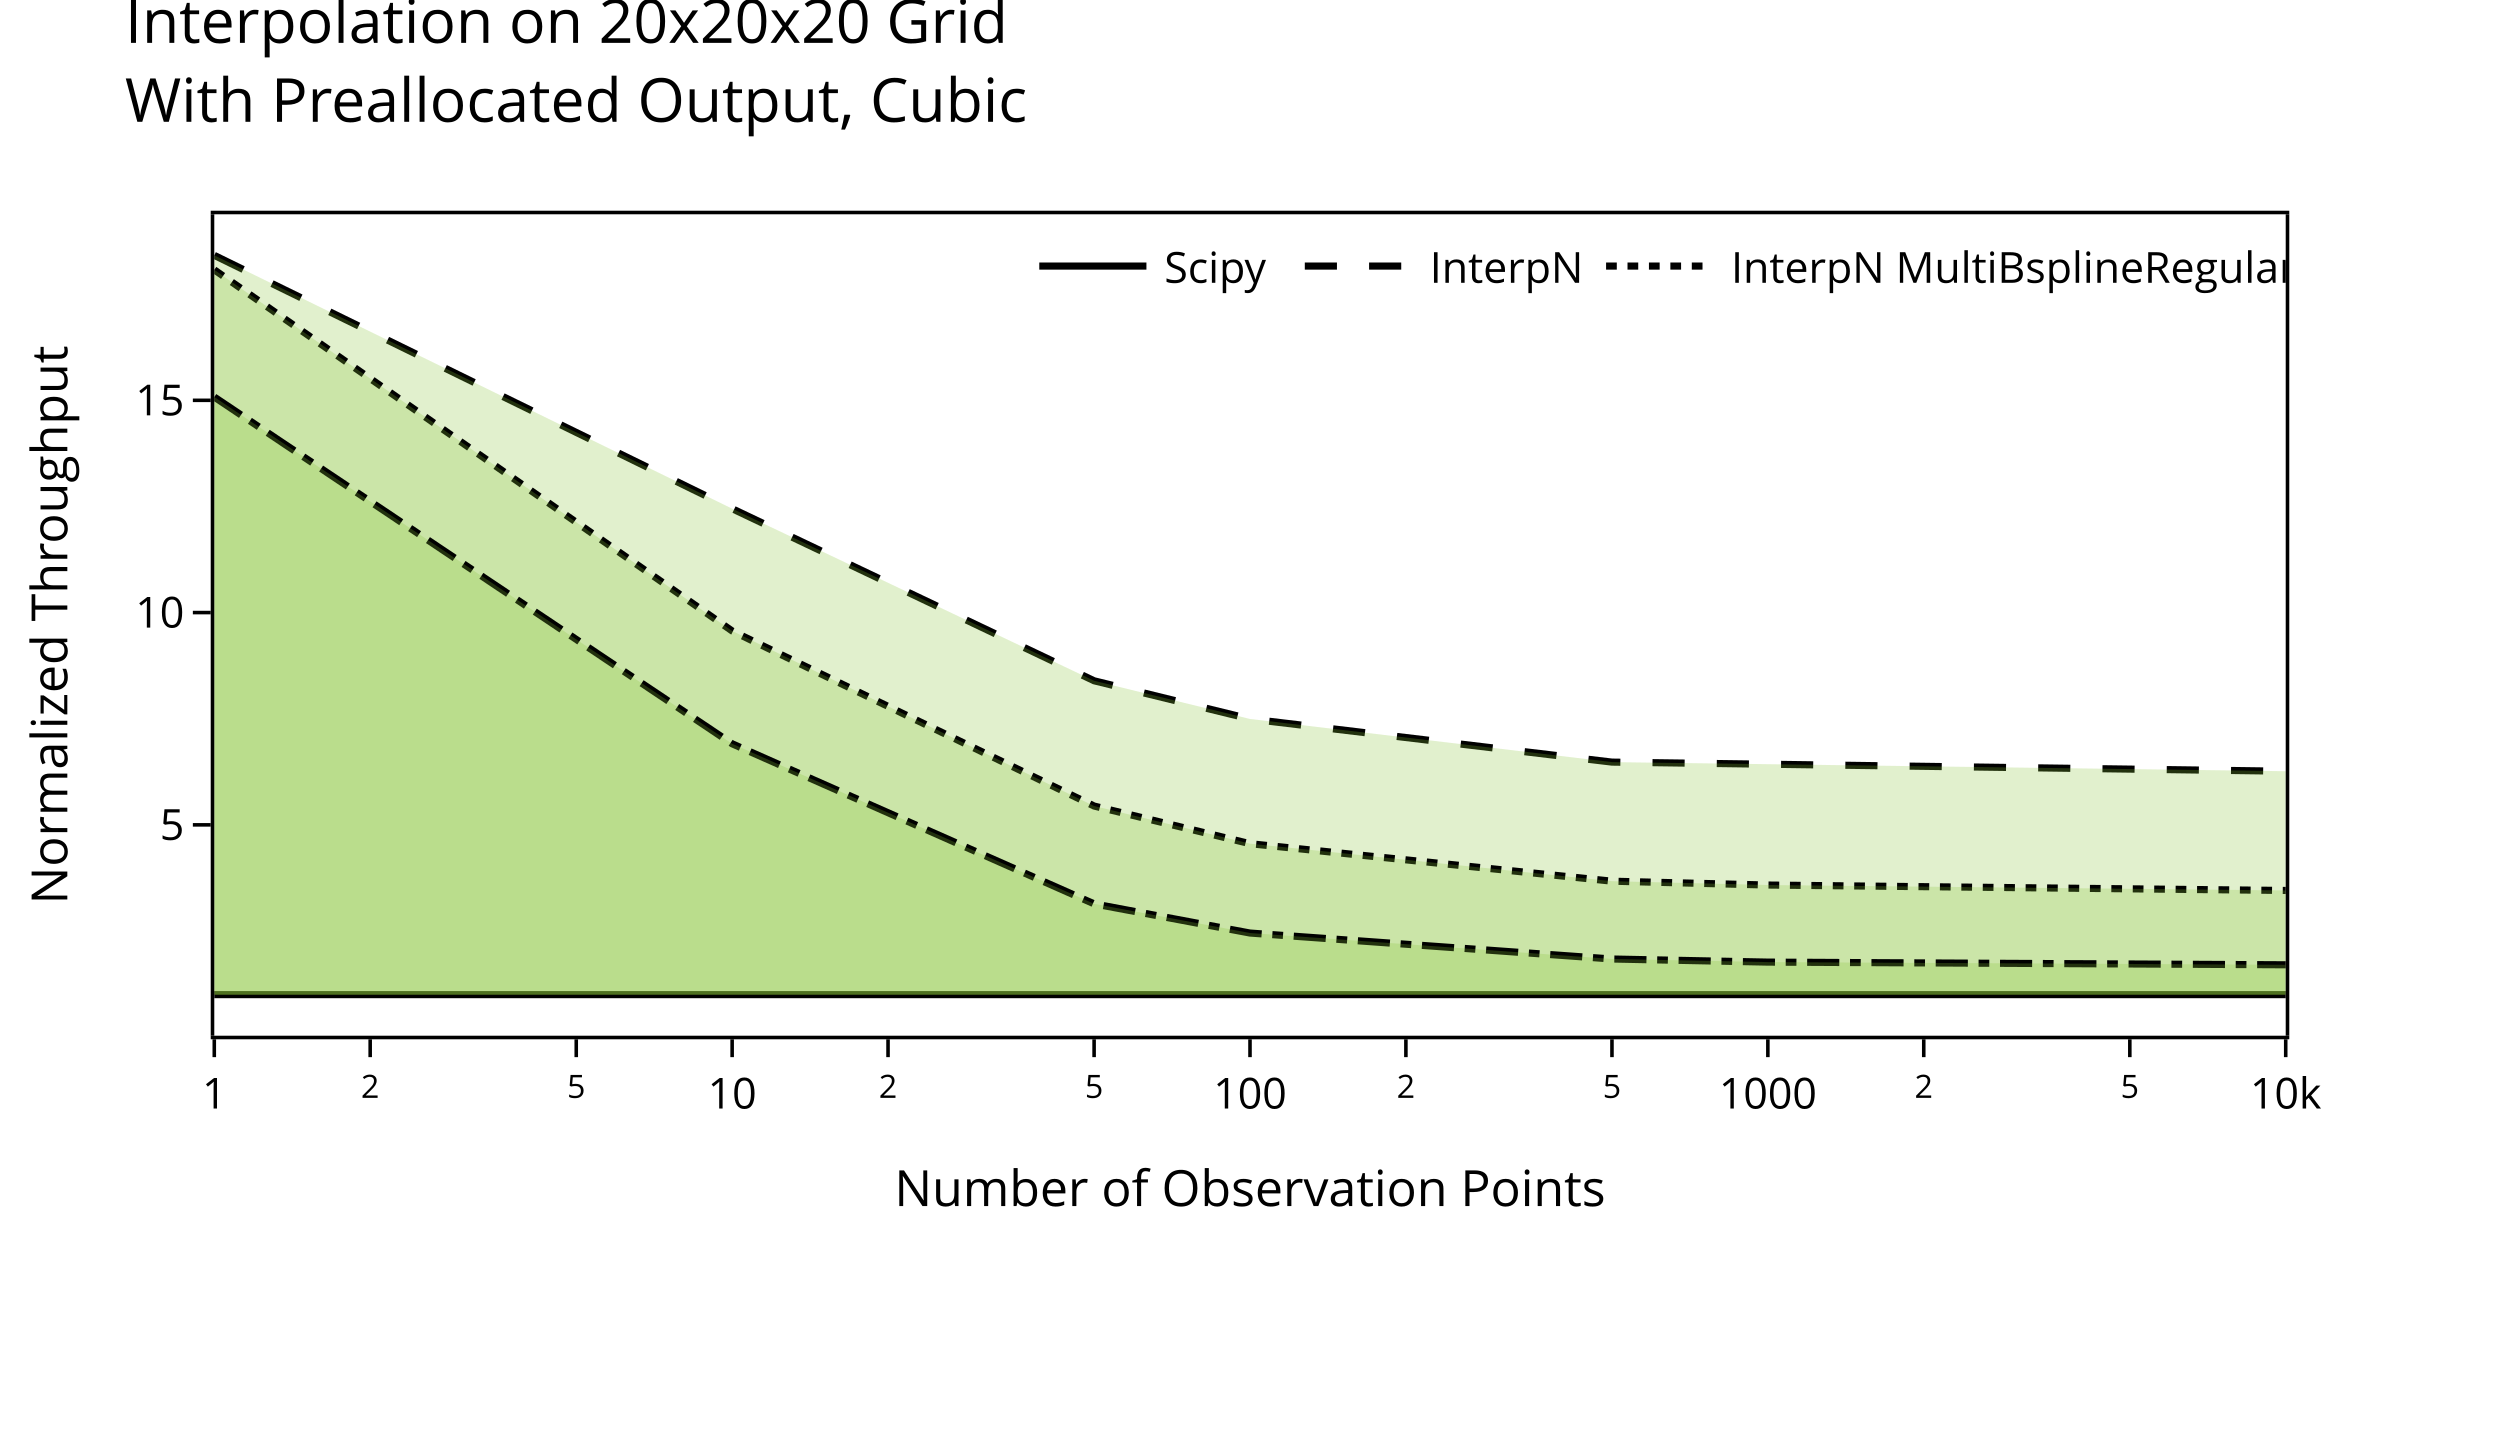
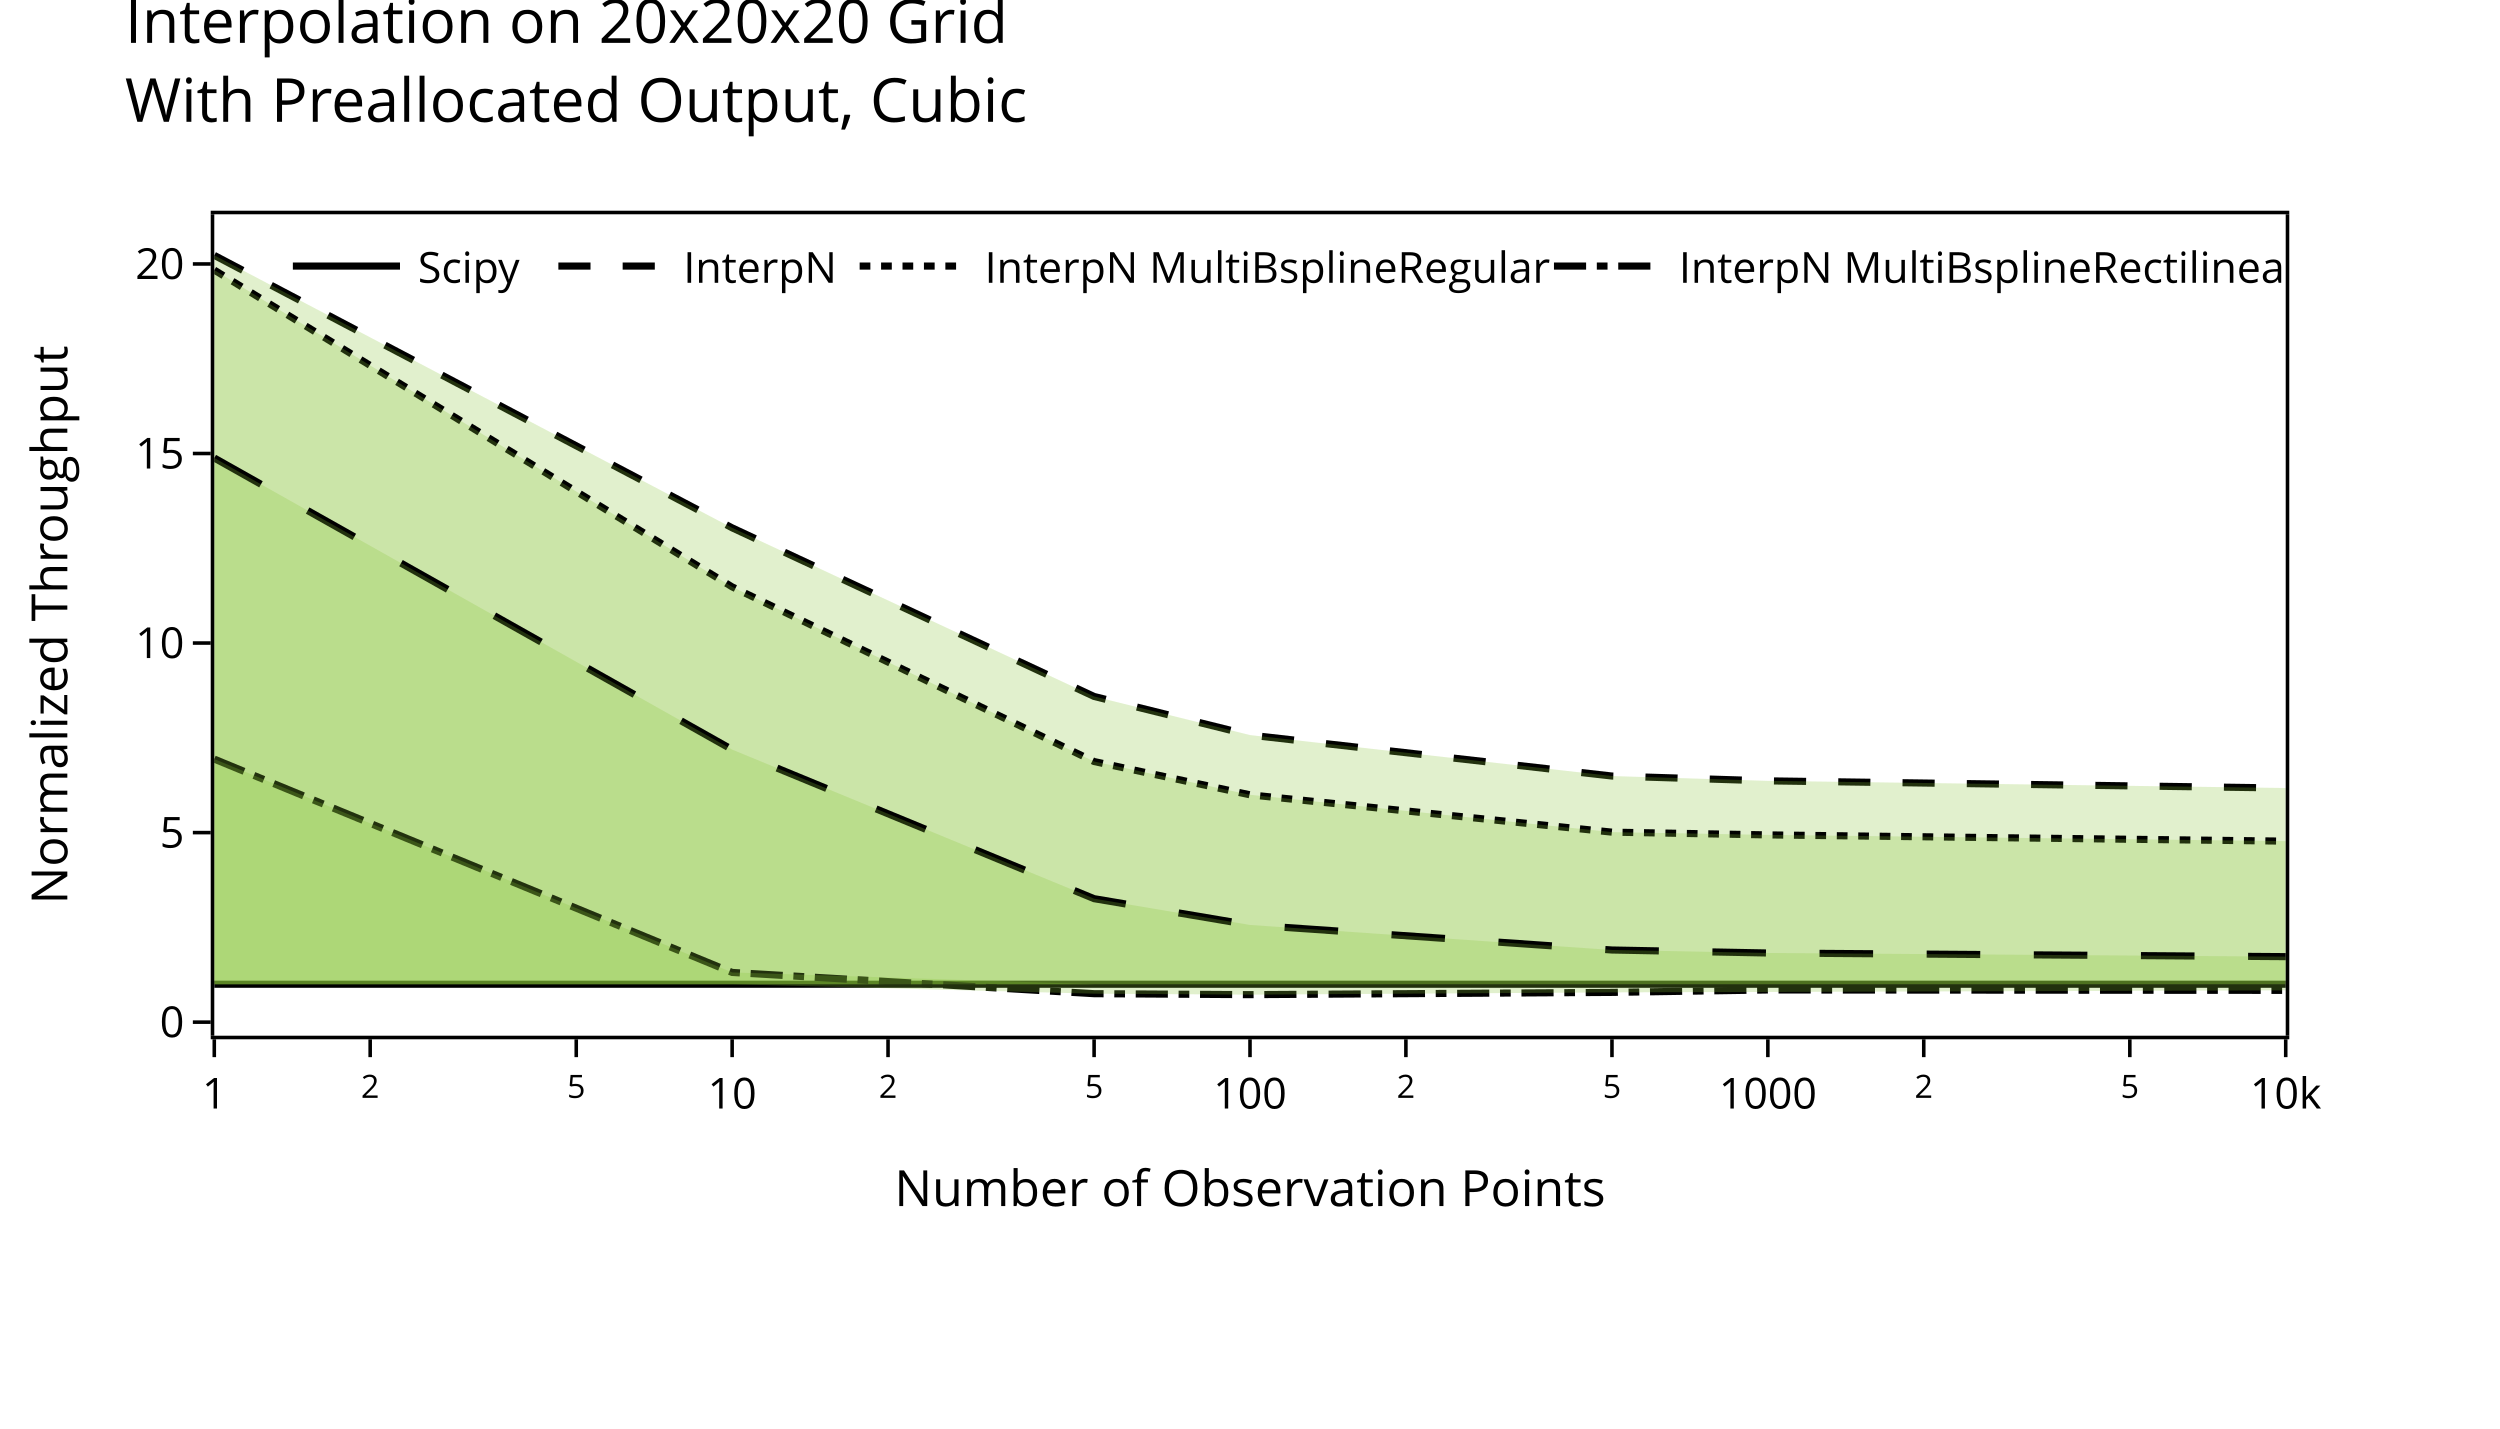
<svg xmlns="http://www.w3.org/2000/svg" class="main-svg" width="700" height="400" style="" viewBox="0 0 700 400">
  <rect x="0" y="0" width="700" height="400" style="fill: rgb(0, 0, 0); fill-opacity: 0;" />
-   <defs id="defs-7a36b5">
+   <defs id="defs-56a9f8">
    <g class="clips">
-       <clipPath id="clip7a36b5xyplot" class="plotclip">
+       <clipPath id="clip56a9f8xyplot" class="plotclip">
        <rect width="580" height="230" />
      </clipPath>
-       <clipPath class="axesclip" id="clip7a36b5x">
+       <clipPath class="axesclip" id="clip56a9f8x">
        <rect x="60" y="0" width="580" height="400" />
      </clipPath>
-       <clipPath class="axesclip" id="clip7a36b5y">
+       <clipPath class="axesclip" id="clip56a9f8y">
        <rect x="0" y="60" width="700" height="230" />
      </clipPath>
-       <clipPath class="axesclip" id="clip7a36b5xy">
+       <clipPath class="axesclip" id="clip56a9f8xy">
        <rect x="60" y="60" width="580" height="230" />
      </clipPath>
    </g>
    <g class="gradients" />
    <g class="patterns" />
  </defs>
  <g class="bglayer">
    <rect class="bg" x="60" y="60" width="580" height="230" style="fill: rgb(0, 0, 0); fill-opacity: 0; stroke-width: 0;" />
  </g>
  <g class="layer-below">
    <g class="imagelayer" />
    <g class="shapelayer" />
  </g>
  <g class="cartesianlayer">
    <g class="subplot xy">
      <g class="layer-subplot">
        <g class="shapelayer" />
        <g class="imagelayer" />
      </g>
      <g class="minor-gridlayer">
        <g class="x" />
        <g class="y" />
      </g>
      <g class="gridlayer">
        <g class="x" />
        <g class="y" />
      </g>
      <g class="zerolinelayer" />
      <g class="layer-between">
        <g class="shapelayer" />
        <g class="imagelayer" />
      </g>
      <path class="xlines-below" />
      <path class="ylines-below" />
      <g class="overlines-below" />
      <g class="xaxislayer-below" />
      <g class="yaxislayer-below" />
      <g class="overaxes-below" />
      <g class="overplot">
-         <g class="xy" transform="translate(60,60)" clip-path="url(#clip7a36b5xyplot)">
+         <g class="xy" transform="translate(60,60)" clip-path="url(#clip56a9f8xyplot)">
          <g class="scatterlayer mlayer">
-             <g class="trace scatter trace3fb8df" style="stroke-miterlimit: 2; opacity: 1;">
-               <g class="fills" />
-               <g class="errorbars" />
-               <g class="lines">
-                 <path class="js-line" d="M0,218.5L580,218.5" style="vector-effect: none; fill: none; stroke: rgb(0, 0, 0); stroke-opacity: 1; stroke-width: 2px; opacity: 1;" />
-               </g>
-               <g class="points" />
-               <g class="text" />
-             </g>
-             <g class="trace scatter trace194ff7" style="stroke-miterlimit: 2; opacity: 1;">
-               <g class="fills" />
-               <g class="errorbars" />
-               <g class="lines">
-                 <path class="js-line" d="M0,11.5L145,82.43L246.35,130.62L290,141.31L391.35,153.39L580,155.94" style="vector-effect: none; fill: none; stroke: rgb(0, 0, 0); stroke-opacity: 1; stroke-dasharray: 9px, 9px; stroke-width: 2px; opacity: 1;" />
-               </g>
-               <g class="points" />
-               <g class="text" />
-             </g>
-             <g class="trace scatter trace4c43e9" style="stroke-miterlimit: 2; opacity: 1;">
+             <g class="trace scatter tracef2f3e2" style="stroke-miterlimit: 2; opacity: 1;">
+               <g class="fills" />
+               <g class="errorbars" />
+               <g class="lines">
+                 <path class="js-line" d="M0,215.59L580,215.59" style="vector-effect: none; fill: none; stroke: rgb(0, 0, 0); stroke-opacity: 1; stroke-width: 2px; opacity: 1;" />
+               </g>
+               <g class="points" />
+               <g class="text" />
+             </g>
+             <g class="trace scatter trace460b8a" style="stroke-miterlimit: 2; opacity: 1;">
+               <g class="fills" />
+               <g class="errorbars" />
+               <g class="lines">
+                 <path class="js-line" d="M0,11.5L145,87.8L246.35,135.01L290,145.82L391.35,157.29L435,158.64L580,160.65" style="vector-effect: none; fill: none; stroke: rgb(0, 0, 0); stroke-opacity: 1; stroke-dasharray: 9px, 9px; stroke-width: 2px; opacity: 1;" />
+               </g>
+               <g class="points" />
+               <g class="text" />
+             </g>
+             <g class="trace scatter trace32c0e0" style="stroke-miterlimit: 2; opacity: 1;">
              <g class="fills">
                <g>
-                   <path class="js-fill" d="M0,11.5L145,82.43L246.35,130.62L290,141.31L391.35,153.39L580,155.94L580,218.5L0,218.5Z" style="fill: rgb(139, 196, 59); fill-opacity: 0.25; stroke-width: 0;" />
+                   <path class="js-fill" d="M0,11.5L145,87.8L246.35,135.01L290,145.82L391.35,157.29L435,158.64L580,160.65L580,215.59L435,215.59L0,215.59Z" style="fill: rgb(139, 196, 59); fill-opacity: 0.25; stroke-width: 0;" />
                </g>
              </g>
              <g class="errorbars" />
              <g class="lines">
-                 <path class="js-line" d="M0,11.5L145,82.43L246.35,130.62L290,141.31L391.35,153.39L580,155.94L580,218.5L0,218.5" style="vector-effect: none; fill: none; stroke: rgb(0, 204, 150); stroke-opacity: 1; stroke-width: 0px; opacity: 1;" />
-               </g>
-               <g class="points" />
-               <g class="text" />
-             </g>
-             <g class="trace scatter trace582d79" style="stroke-miterlimit: 2; opacity: 1;">
-               <g class="fills" />
-               <g class="errorbars" />
-               <g class="lines">
-                 <path class="js-line" d="M0,15.55L145,116.67L246.35,165.69L290,176.23L391.35,186.73L435,187.81L580,189.33" style="vector-effect: none; fill: none; stroke: rgb(0, 0, 0); stroke-opacity: 1; stroke-dasharray: 3px, 3px; stroke-width: 2px; opacity: 1;" />
-               </g>
-               <g class="points" />
-               <g class="text" />
-             </g>
-             <g class="trace scatter trace8fdf85" style="stroke-miterlimit: 2; opacity: 1;">
+                 <path class="js-line" d="M0,11.5L145,87.8L246.35,135.01L290,145.82L391.35,157.29L435,158.64L580,160.65L580,215.59L435,215.59L0,215.59" style="vector-effect: none; fill: none; stroke: rgb(0, 204, 150); stroke-opacity: 1; stroke-width: 0px; opacity: 1;" />
+               </g>
+               <g class="points" />
+               <g class="text" />
+             </g>
+             <g class="trace scatter tracee02423" style="stroke-miterlimit: 2; opacity: 1;">
+               <g class="fills" />
+               <g class="errorbars" />
+               <g class="lines">
+                 <path class="js-line" d="M0,15.62L145,104.33L246.35,153.23L290,162.55L391.35,173L435,173.77L580,175.52" style="vector-effect: none; fill: none; stroke: rgb(0, 0, 0); stroke-opacity: 1; stroke-dasharray: 3px, 3px; stroke-width: 2px; opacity: 1;" />
+               </g>
+               <g class="points" />
+               <g class="text" />
+             </g>
+             <g class="trace scatter traceb7acd5" style="stroke-miterlimit: 2; opacity: 1;">
              <g class="fills">
                <g>
-                   <path class="js-fill" d="M0,15.55L145,116.67L246.35,165.69L290,176.23L391.35,186.73L435,187.81L580,189.33L580,218.5L435,218.5L0,218.5Z" style="fill: rgb(139, 196, 59); fill-opacity: 0.25; stroke-width: 0;" />
+                   <path class="js-fill" d="M0,15.62L145,104.33L246.35,153.23L290,162.55L391.35,173L435,173.77L580,175.52L580,215.59L435,215.59L0,215.59Z" style="fill: rgb(139, 196, 59); fill-opacity: 0.25; stroke-width: 0;" />
                </g>
              </g>
              <g class="errorbars" />
              <g class="lines">
-                 <path class="js-line" d="M0,15.55L145,116.67L246.35,165.69L290,176.23L391.35,186.73L435,187.81L580,189.33L580,218.5L435,218.5L0,218.5" style="vector-effect: none; fill: none; stroke: rgb(255, 161, 90); stroke-opacity: 1; stroke-width: 0px; opacity: 1;" />
-               </g>
-               <g class="points" />
-               <g class="text" />
-             </g>
-             <g class="trace scatter trace55dfe3" style="stroke-miterlimit: 2; opacity: 1;">
-               <g class="fills" />
-               <g class="errorbars" />
-               <g class="lines">
-                 <path class="js-line" d="M0,51.17L145,148.26L246.35,193.08L290,201.25L391.35,208.52L435,209.39L580,210.14" style="vector-effect: none; fill: none; stroke: rgb(0, 0, 0); stroke-opacity: 1; stroke-dasharray: 9px, 3px, 3px, 3px; stroke-width: 2px; opacity: 1;" />
-               </g>
-               <g class="points" />
-               <g class="text" />
-             </g>
-             <g class="trace scatter traced18bff" style="stroke-miterlimit: 2; opacity: 1;">
+                 <path class="js-line" d="M0,15.62L145,104.33L246.35,153.23L290,162.55L391.35,173L435,173.77L580,175.52L580,215.59L435,215.59L0,215.59" style="vector-effect: none; fill: none; stroke: rgb(255, 161, 90); stroke-opacity: 1; stroke-width: 0px; opacity: 1;" />
+               </g>
+               <g class="points" />
+               <g class="text" />
+             </g>
+             <g class="trace scatter trace8e99c2" style="stroke-miterlimit: 2; opacity: 1;">
+               <g class="fills" />
+               <g class="errorbars" />
+               <g class="lines">
+                 <path class="js-line" d="M0,152.55L145,212.28L246.35,218.23L290,218.5L391.35,217.87L435,217.19L580,217.3" style="vector-effect: none; fill: none; stroke: rgb(0, 0, 0); stroke-opacity: 1; stroke-dasharray: 9px, 3px, 3px, 3px; stroke-width: 2px; opacity: 1;" />
+               </g>
+               <g class="points" />
+               <g class="text" />
+             </g>
+             <g class="trace scatter trace24a77f" style="stroke-miterlimit: 2; opacity: 1;">
              <g class="fills">
                <g>
-                   <path class="js-fill" d="M0,51.17L145,148.26L246.35,193.08L290,201.25L391.35,208.52L435,209.39L580,210.14L580,218.5L435,218.5L0,218.5Z" style="fill: rgb(139, 196, 59); fill-opacity: 0.25; stroke-width: 0;" />
+                   <path class="js-fill" d="M0,152.55L145,212.28L246.35,215.59L580,215.59L580,217.3L391.35,217.87L290,218.5L246.35,218.23L145,215.59L0,215.59Z" style="fill: rgb(139, 196, 59); fill-opacity: 0.25; stroke-width: 0;" />
                </g>
              </g>
              <g class="errorbars" />
              <g class="lines">
-                 <path class="js-line" d="M0,51.17L145,148.26L246.35,193.08L290,201.25L391.35,208.52L435,209.39L580,210.14L580,218.5L435,218.5L0,218.5" style="vector-effect: none; fill: none; stroke: rgb(255, 102, 146); stroke-opacity: 1; stroke-width: 0px; opacity: 1;" />
+                 <path class="js-line" d="M0,152.55L145,212.28L246.35,215.59L580,215.59L580,217.3L391.35,217.87L290,218.5L246.35,218.23L145,215.59L0,215.59" style="vector-effect: none; fill: none; stroke: rgb(255, 102, 146); stroke-opacity: 1; stroke-width: 0px; opacity: 1;" />
+               </g>
+               <g class="points" />
+               <g class="text" />
+             </g>
+             <g class="trace scatter trace58736c" style="stroke-miterlimit: 2; opacity: 1;">
+               <g class="fills" />
+               <g class="errorbars" />
+               <g class="lines">
+                 <path class="js-line" d="M0,68.24L145,149.89L246.35,191.63L290,198.99L391.35,206L435,206.84L580,207.86" style="vector-effect: none; fill: none; stroke: rgb(0, 0, 0); stroke-opacity: 1; stroke-dasharray: 15px, 15px; stroke-width: 2px; opacity: 1;" />
+               </g>
+               <g class="points" />
+               <g class="text" />
+             </g>
+             <g class="trace scatter trace47591c" style="stroke-miterlimit: 2; opacity: 1;">
+               <g class="fills">
+                 <g>
+                   <path class="js-fill" d="M0,68.24L145,149.89L246.35,191.63L290,198.99L391.35,206L435,206.84L580,207.86L580,215.59L435,215.59L0,215.59Z" style="fill: rgb(139, 196, 59); fill-opacity: 0.25; stroke-width: 0;" />
+                 </g>
+               </g>
+               <g class="errorbars" />
+               <g class="lines">
+                 <path class="js-line" d="M0,68.24L145,149.89L246.35,191.63L290,198.99L391.35,206L435,206.84L580,207.86L580,215.59L435,215.59L0,215.59" style="vector-effect: none; fill: none; stroke: rgb(255, 151, 255); stroke-opacity: 1; stroke-width: 0px; opacity: 1;" />
              </g>
              <g class="points" />
              <g class="text" />
            </g>
          </g>
        </g>
      </g>
      <path class="xlines-above crisp" d="M59,290.5H641M59,59.5H641" style="fill: none; stroke-width: 1px; stroke: rgb(0, 0, 0); stroke-opacity: 1;" />
      <path class="ylines-above crisp" d="M59.5,60V290M640.5,60V290" style="fill: none; stroke-width: 1px; stroke: rgb(0, 0, 0); stroke-opacity: 1;" />
      <g class="overlines-above" />
      <g class="xaxislayer-above">
        <path class="xtick ticks crisp" d="M0,291v5" transform="translate(60,0)" style="stroke: rgb(0, 0, 0); stroke-opacity: 1; stroke-width: 1px;" />
        <path class="xtick ticks crisp" d="M0,291v5" transform="translate(103.65,0)" style="stroke: rgb(0, 0, 0); stroke-opacity: 1; stroke-width: 1px;" />
        <path class="xtick ticks crisp" d="M0,291v5" transform="translate(161.35,0)" style="stroke: rgb(0, 0, 0); stroke-opacity: 1; stroke-width: 1px;" />
        <path class="xtick ticks crisp" d="M0,291v5" transform="translate(205,0)" style="stroke: rgb(0, 0, 0); stroke-opacity: 1; stroke-width: 1px;" />
        <path class="xtick ticks crisp" d="M0,291v5" transform="translate(248.65,0)" style="stroke: rgb(0, 0, 0); stroke-opacity: 1; stroke-width: 1px;" />
        <path class="xtick ticks crisp" d="M0,291v5" transform="translate(306.35,0)" style="stroke: rgb(0, 0, 0); stroke-opacity: 1; stroke-width: 1px;" />
        <path class="xtick ticks crisp" d="M0,291v5" transform="translate(350,0)" style="stroke: rgb(0, 0, 0); stroke-opacity: 1; stroke-width: 1px;" />
        <path class="xtick ticks crisp" d="M0,291v5" transform="translate(393.65,0)" style="stroke: rgb(0, 0, 0); stroke-opacity: 1; stroke-width: 1px;" />
        <path class="xtick ticks crisp" d="M0,291v5" transform="translate(451.35,0)" style="stroke: rgb(0, 0, 0); stroke-opacity: 1; stroke-width: 1px;" />
        <path class="xtick ticks crisp" d="M0,291v5" transform="translate(495,0)" style="stroke: rgb(0, 0, 0); stroke-opacity: 1; stroke-width: 1px;" />
        <path class="xtick ticks crisp" d="M0,291v5" transform="translate(538.65,0)" style="stroke: rgb(0, 0, 0); stroke-opacity: 1; stroke-width: 1px;" />
        <path class="xtick ticks crisp" d="M0,291v5" transform="translate(596.35,0)" style="stroke: rgb(0, 0, 0); stroke-opacity: 1; stroke-width: 1px;" />
        <path class="xtick ticks crisp" d="M0,291v5" transform="translate(640,0)" style="stroke: rgb(0, 0, 0); stroke-opacity: 1; stroke-width: 1px;" />
        <g class="xtick">
          <text text-anchor="middle" x="0" y="310.4" transform="translate(60,0)" style="font-family: 'Open Sans', verdana, arial, sans-serif; font-size: 12px; fill: rgb(0, 0, 0); fill-opacity: 1; white-space: pre; opacity: 1;">1</text>
        </g>
        <g class="xtick">
          <text text-anchor="middle" x="0" y="307.4" style="font-family: 'Open Sans', verdana, arial, sans-serif; font-size: 9px; fill: rgb(0, 0, 0); fill-opacity: 1; white-space: pre; opacity: 1;" transform="translate(103.65,0)">2</text>
        </g>
        <g class="xtick">
          <text text-anchor="middle" x="0" y="307.4" style="font-family: 'Open Sans', verdana, arial, sans-serif; font-size: 9px; fill: rgb(0, 0, 0); fill-opacity: 1; white-space: pre; opacity: 1;" transform="translate(161.35,0)">5</text>
        </g>
        <g class="xtick">
          <text text-anchor="middle" x="0" y="310.4" style="font-family: 'Open Sans', verdana, arial, sans-serif; font-size: 12px; fill: rgb(0, 0, 0); fill-opacity: 1; white-space: pre; opacity: 1;" transform="translate(205,0)">10</text>
        </g>
        <g class="xtick">
          <text text-anchor="middle" x="0" y="307.4" style="font-family: 'Open Sans', verdana, arial, sans-serif; font-size: 9px; fill: rgb(0, 0, 0); fill-opacity: 1; white-space: pre; opacity: 1;" transform="translate(248.65,0)">2</text>
        </g>
        <g class="xtick">
          <text text-anchor="middle" x="0" y="307.4" style="font-family: 'Open Sans', verdana, arial, sans-serif; font-size: 9px; fill: rgb(0, 0, 0); fill-opacity: 1; white-space: pre; opacity: 1;" transform="translate(306.35,0)">5</text>
        </g>
        <g class="xtick">
          <text text-anchor="middle" x="0" y="310.4" style="font-family: 'Open Sans', verdana, arial, sans-serif; font-size: 12px; fill: rgb(0, 0, 0); fill-opacity: 1; white-space: pre; opacity: 1;" transform="translate(350,0)">100</text>
        </g>
        <g class="xtick">
          <text text-anchor="middle" x="0" y="307.4" style="font-family: 'Open Sans', verdana, arial, sans-serif; font-size: 9px; fill: rgb(0, 0, 0); fill-opacity: 1; white-space: pre; opacity: 1;" transform="translate(393.65,0)">2</text>
        </g>
        <g class="xtick">
          <text text-anchor="middle" x="0" y="307.4" style="font-family: 'Open Sans', verdana, arial, sans-serif; font-size: 9px; fill: rgb(0, 0, 0); fill-opacity: 1; white-space: pre; opacity: 1;" transform="translate(451.35,0)">5</text>
        </g>
        <g class="xtick">
          <text text-anchor="middle" x="0" y="310.4" style="font-family: 'Open Sans', verdana, arial, sans-serif; font-size: 12px; fill: rgb(0, 0, 0); fill-opacity: 1; white-space: pre; opacity: 1;" transform="translate(495,0)">1000</text>
        </g>
        <g class="xtick">
          <text text-anchor="middle" x="0" y="307.4" style="font-family: 'Open Sans', verdana, arial, sans-serif; font-size: 9px; fill: rgb(0, 0, 0); fill-opacity: 1; white-space: pre; opacity: 1;" transform="translate(538.65,0)">2</text>
        </g>
        <g class="xtick">
          <text text-anchor="middle" x="0" y="307.4" style="font-family: 'Open Sans', verdana, arial, sans-serif; font-size: 9px; fill: rgb(0, 0, 0); fill-opacity: 1; white-space: pre; opacity: 1;" transform="translate(596.35,0)">5</text>
        </g>
        <g class="xtick">
          <text text-anchor="middle" x="0" y="310.4" style="font-family: 'Open Sans', verdana, arial, sans-serif; font-size: 12px; fill: rgb(0, 0, 0); fill-opacity: 1; white-space: pre; opacity: 1;" transform="translate(640,0)">10k</text>
        </g>
      </g>
      <g class="yaxislayer-above">
-         <path class="ytick ticks crisp" d="M59,0h-5" transform="translate(0,230.96)" style="stroke: rgb(0, 0, 0); stroke-opacity: 1; stroke-width: 1px;" />
-         <path class="ytick ticks crisp" d="M59,0h-5" transform="translate(0,171.52)" style="stroke: rgb(0, 0, 0); stroke-opacity: 1; stroke-width: 1px;" />
-         <path class="ytick ticks crisp" d="M59,0h-5" transform="translate(0,112.09)" style="stroke: rgb(0, 0, 0); stroke-opacity: 1; stroke-width: 1px;" />
-         <g class="ytick">
-           <text text-anchor="end" x="51.6" y="4.2" transform="translate(0,230.96)" style="font-family: 'Open Sans', verdana, arial, sans-serif; font-size: 12px; fill: rgb(0, 0, 0); fill-opacity: 1; white-space: pre; opacity: 1;">5</text>
-         </g>
-         <g class="ytick">
-           <text text-anchor="end" x="51.6" y="4.2" style="font-family: 'Open Sans', verdana, arial, sans-serif; font-size: 12px; fill: rgb(0, 0, 0); fill-opacity: 1; white-space: pre; opacity: 1;" transform="translate(0,171.52)">10</text>
-         </g>
-         <g class="ytick">
-           <text text-anchor="end" x="51.6" y="4.2" style="font-family: 'Open Sans', verdana, arial, sans-serif; font-size: 12px; fill: rgb(0, 0, 0); fill-opacity: 1; white-space: pre; opacity: 1;" transform="translate(0,112.09)">15</text>
+         <path class="ytick ticks crisp" d="M59,0h-5" transform="translate(0,286.2)" style="stroke: rgb(0, 0, 0); stroke-opacity: 1; stroke-width: 1px;" />
+         <path class="ytick ticks crisp" d="M59,0h-5" transform="translate(0,233.13)" style="stroke: rgb(0, 0, 0); stroke-opacity: 1; stroke-width: 1px;" />
+         <path class="ytick ticks crisp" d="M59,0h-5" transform="translate(0,180.05)" style="stroke: rgb(0, 0, 0); stroke-opacity: 1; stroke-width: 1px;" />
+         <path class="ytick ticks crisp" d="M59,0h-5" transform="translate(0,126.98)" style="stroke: rgb(0, 0, 0); stroke-opacity: 1; stroke-width: 1px;" />
+         <path class="ytick ticks crisp" d="M59,0h-5" transform="translate(0,73.91)" style="stroke: rgb(0, 0, 0); stroke-opacity: 1; stroke-width: 1px;" />
+         <g class="ytick">
+           <text text-anchor="end" x="51.6" y="4.2" transform="translate(0,286.2)" style="font-family: 'Open Sans', verdana, arial, sans-serif; font-size: 12px; fill: rgb(0, 0, 0); fill-opacity: 1; white-space: pre; opacity: 1;">0</text>
+         </g>
+         <g class="ytick">
+           <text text-anchor="end" x="51.6" y="4.2" style="font-family: 'Open Sans', verdana, arial, sans-serif; font-size: 12px; fill: rgb(0, 0, 0); fill-opacity: 1; white-space: pre; opacity: 1;" transform="translate(0,233.13)">5</text>
+         </g>
+         <g class="ytick">
+           <text text-anchor="end" x="51.6" y="4.2" style="font-family: 'Open Sans', verdana, arial, sans-serif; font-size: 12px; fill: rgb(0, 0, 0); fill-opacity: 1; white-space: pre; opacity: 1;" transform="translate(0,180.05)">10</text>
+         </g>
+         <g class="ytick">
+           <text text-anchor="end" x="51.6" y="4.2" style="font-family: 'Open Sans', verdana, arial, sans-serif; font-size: 12px; fill: rgb(0, 0, 0); fill-opacity: 1; white-space: pre; opacity: 1;" transform="translate(0,126.98)">15</text>
+         </g>
+         <g class="ytick">
+           <text text-anchor="end" x="51.6" y="4.2" style="font-family: 'Open Sans', verdana, arial, sans-serif; font-size: 12px; fill: rgb(0, 0, 0); fill-opacity: 1; white-space: pre; opacity: 1;" transform="translate(0,73.91)">20</text>
        </g>
      </g>
      <g class="overaxes-above" />
    </g>
  </g>
  <g class="polarlayer" />
  <g class="smithlayer" />
  <g class="ternarylayer" />
  <g class="geolayer" />
  <g class="funnelarealayer" />
  <g class="pielayer" />
  <g class="iciclelayer" />
  <g class="treemaplayer" />
  <g class="sunburstlayer" />
  <g class="glimages" />
-   <defs id="topdefs-7a36b5">
+   <defs id="topdefs-56a9f8">
    <g class="clips" />
-     <clipPath id="legend7a36b5">
-       <rect width="354" height="29" x="0" y="0" />
+     <clipPath id="legend56a9f8">
+       <rect width="563" height="29" x="0" y="0" />
    </clipPath>
  </defs>
  <g class="layer-above">
    <g class="imagelayer" />
    <g class="shapelayer" />
  </g>
  <g class="infolayer">
-     <g class="legend" pointer-events="all" transform="translate(286,60)">
-       <rect class="bg" shape-rendering="crispEdges" width="354" height="29" x="0" y="0" style="stroke: rgb(68, 68, 68); stroke-opacity: 1; fill: rgb(0, 0, 0); fill-opacity: 0; stroke-width: 0px;" />
-       <g class="scrollbox" transform="" clip-path="url(#legend7a36b5)">
+     <g class="legend" pointer-events="all" transform="translate(77,60)">
+       <rect class="bg" shape-rendering="crispEdges" width="563" height="29" x="0" y="0" style="stroke: rgb(68, 68, 68); stroke-opacity: 1; fill: rgb(0, 0, 0); fill-opacity: 0; stroke-width: 0px;" />
+       <g class="scrollbox" transform="" clip-path="url(#legend56a9f8)">
        <g class="groups">
          <g class="traces" transform="translate(0,14.5)" style="opacity: 1;">
            <text class="legendtext" text-anchor="start" x="40" y="4.68" style="font-family: 'Open Sans', verdana, arial, sans-serif; font-size: 12px; fill: rgb(0, 0, 0); fill-opacity: 1; white-space: pre;">Scipy</text>
            <g class="layers" style="opacity: 1;">
              <g class="legendfill" />
              <g class="legendlines">
                <path class="js-line" d="M5,0h30" style="fill: none; stroke: rgb(0, 0, 0); stroke-opacity: 1; stroke-width: 2px;" />
              </g>
              <g class="legendsymbols">
                <g class="legendpoints" />
              </g>
            </g>
            <rect class="legendtoggle" x="0" y="-9.5" width="71.844" height="19" style="fill: rgb(0, 0, 0); fill-opacity: 0;" />
          </g>
          <g class="traces" transform="translate(74.34375,14.5)" style="opacity: 1;">
            <text class="legendtext" text-anchor="start" x="40" y="4.68" style="font-family: 'Open Sans', verdana, arial, sans-serif; font-size: 12px; fill: rgb(0, 0, 0); fill-opacity: 1; white-space: pre;">InterpN</text>
            <g class="layers" style="opacity: 1;">
              <g class="legendfill" />
              <g class="legendlines">
                <path class="js-line" d="M5,0h30" style="fill: none; stroke: rgb(0, 0, 0); stroke-opacity: 1; stroke-dasharray: 9px, 9px; stroke-width: 2px;" />
              </g>
              <g class="legendsymbols">
                <g class="legendpoints" />
              </g>
            </g>
            <rect class="legendtoggle" x="0" y="-9.5" width="81.859" height="19" style="fill: rgb(0, 0, 0); fill-opacity: 0;" />
          </g>
          <g class="traces" transform="translate(158.7031,14.5)" style="opacity: 1;">
            <text class="legendtext" text-anchor="start" x="40" y="4.68" style="font-family: 'Open Sans', verdana, arial, sans-serif; font-size: 12px; fill: rgb(0, 0, 0); fill-opacity: 1; white-space: pre;">InterpN MultiBsplineRegular</text>
            <g class="layers" style="opacity: 1;">
              <g class="legendfill" />
              <g class="legendlines">
                <path class="js-line" d="M5,0h30" style="fill: none; stroke: rgb(0, 0, 0); stroke-opacity: 1; stroke-dasharray: 3px, 3px; stroke-width: 2px;" />
              </g>
              <g class="legendsymbols">
                <g class="legendpoints" />
              </g>
            </g>
            <rect class="legendtoggle" x="0" y="-9.5" width="191.906" height="19" style="fill: rgb(0, 0, 0); fill-opacity: 0;" />
          </g>
+           <g class="traces" transform="translate(353.1094,14.5)" style="opacity: 1;">
+             <text class="legendtext" text-anchor="start" x="40" y="4.68" style="font-family: 'Open Sans', verdana, arial, sans-serif; font-size: 12px; fill: rgb(0, 0, 0); fill-opacity: 1; white-space: pre;">InterpN MultiBsplineRectilinear</text>
+             <g class="layers" style="opacity: 1;">
+               <g class="legendfill" />
+               <g class="legendlines">
+                 <path class="js-line" d="M5,0h30" style="fill: none; stroke: rgb(0, 0, 0); stroke-opacity: 1; stroke-dasharray: 9px, 3px, 3px, 3px; stroke-width: 2px;" />
+               </g>
+               <g class="legendsymbols">
+                 <g class="legendpoints" />
+               </g>
+             </g>
+             <rect class="legendtoggle" x="0" y="-9.5" width="206.578" height="19" style="fill: rgb(0, 0, 0); fill-opacity: 0;" />
+           </g>
        </g>
      </g>
      <rect class="scrollbar" rx="20" ry="3" width="0" height="0" x="0" y="0" style="fill: rgb(128, 139, 164); fill-opacity: 1;" />
    </g>
    <g class="g-gtitle">
      <text class="gtitle" x="35" y="12" text-anchor="start" dy="0.7em" style="opacity: 1; font-family: 'Open Sans', verdana, arial, sans-serif; font-size: 17px; fill: rgb(0, 0, 0); fill-opacity: 1; white-space: pre;">
        <tspan class="line" dy="0em" x="35" y="12">Interpolation on 20x20x20 Grid</tspan>
        <tspan class="line" dy="1.3em" x="35" y="12">With Preallocated Output, Cubic</tspan>
      </text>
    </g>
    <g class="g-xtitle">
      <text class="xtitle" x="350" y="337.706" text-anchor="middle" style="opacity: 1; font-family: 'Open Sans', verdana, arial, sans-serif; font-size: 14px; fill: rgb(0, 0, 0); fill-opacity: 1; white-space: pre;">Number of Observation Points</text>
    </g>
    <g class="g-ytitle">
      <text class="ytitle" transform="rotate(-90,18.85,175)" x="18.85" y="175" text-anchor="middle" style="opacity: 1; font-family: 'Open Sans', verdana, arial, sans-serif; font-size: 14px; fill: rgb(0, 0, 0); fill-opacity: 1; white-space: pre;">Normalized Throughput</text>
    </g>
  </g>
</svg>
